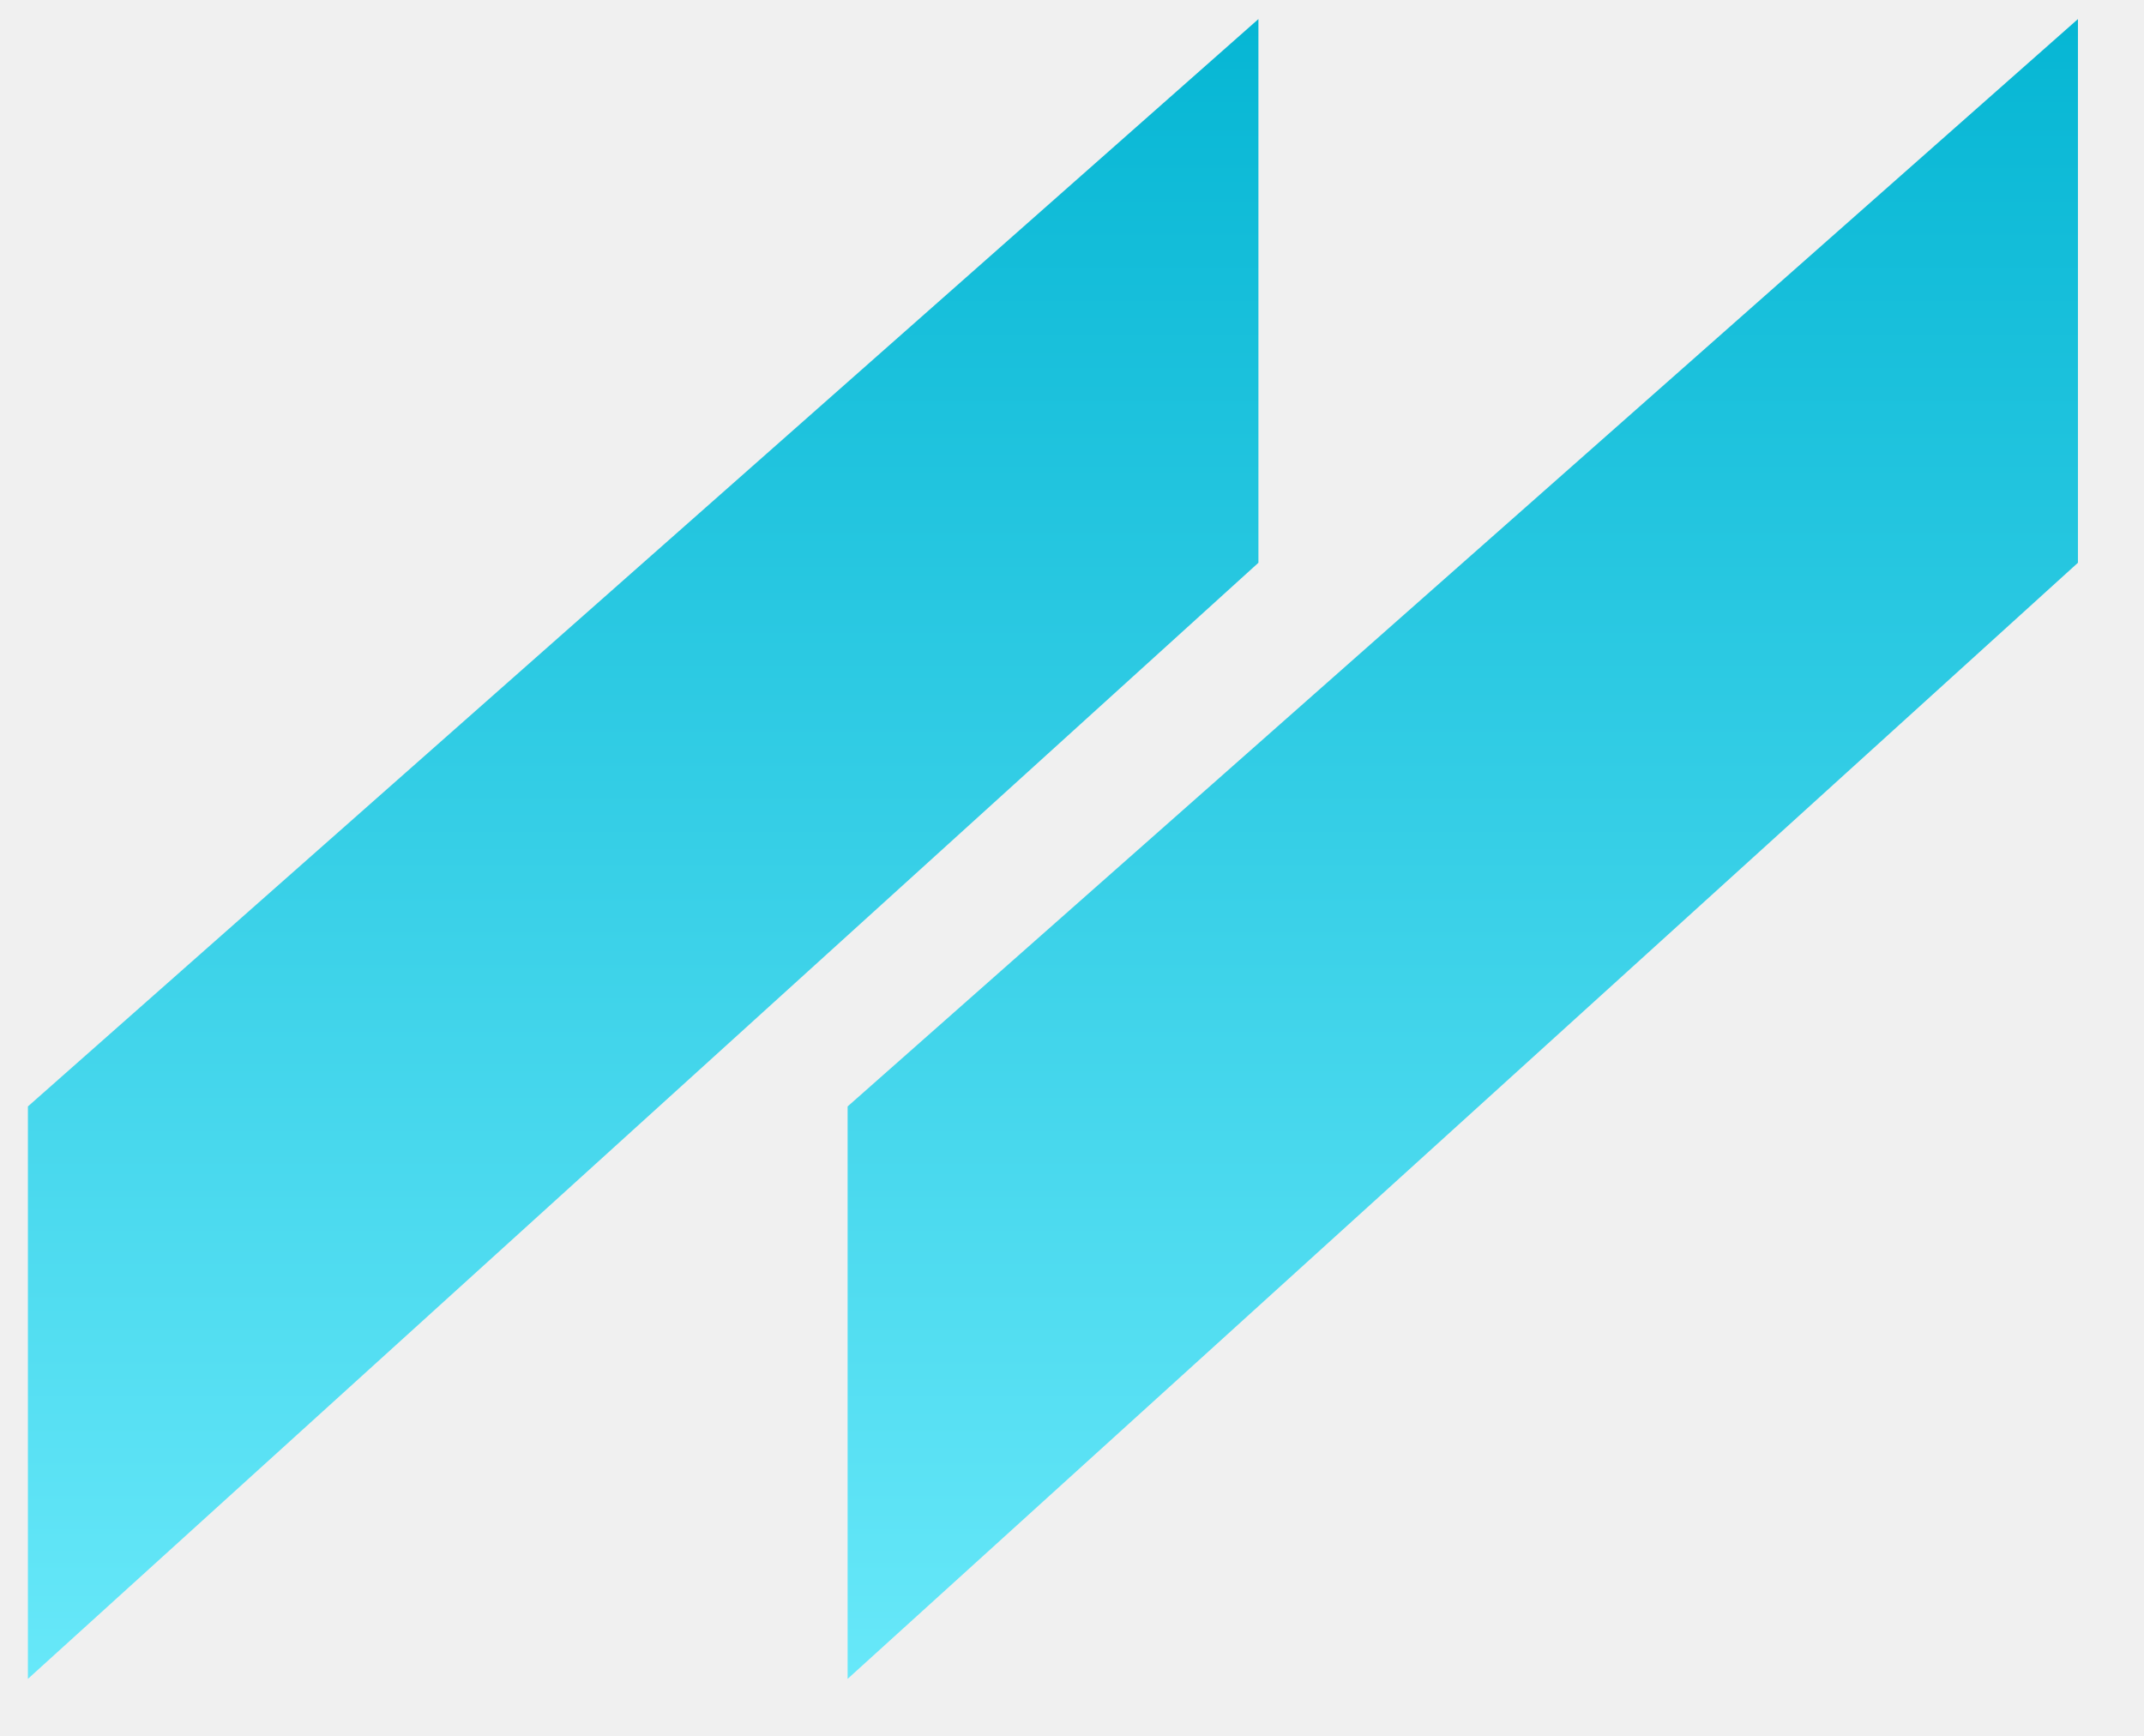
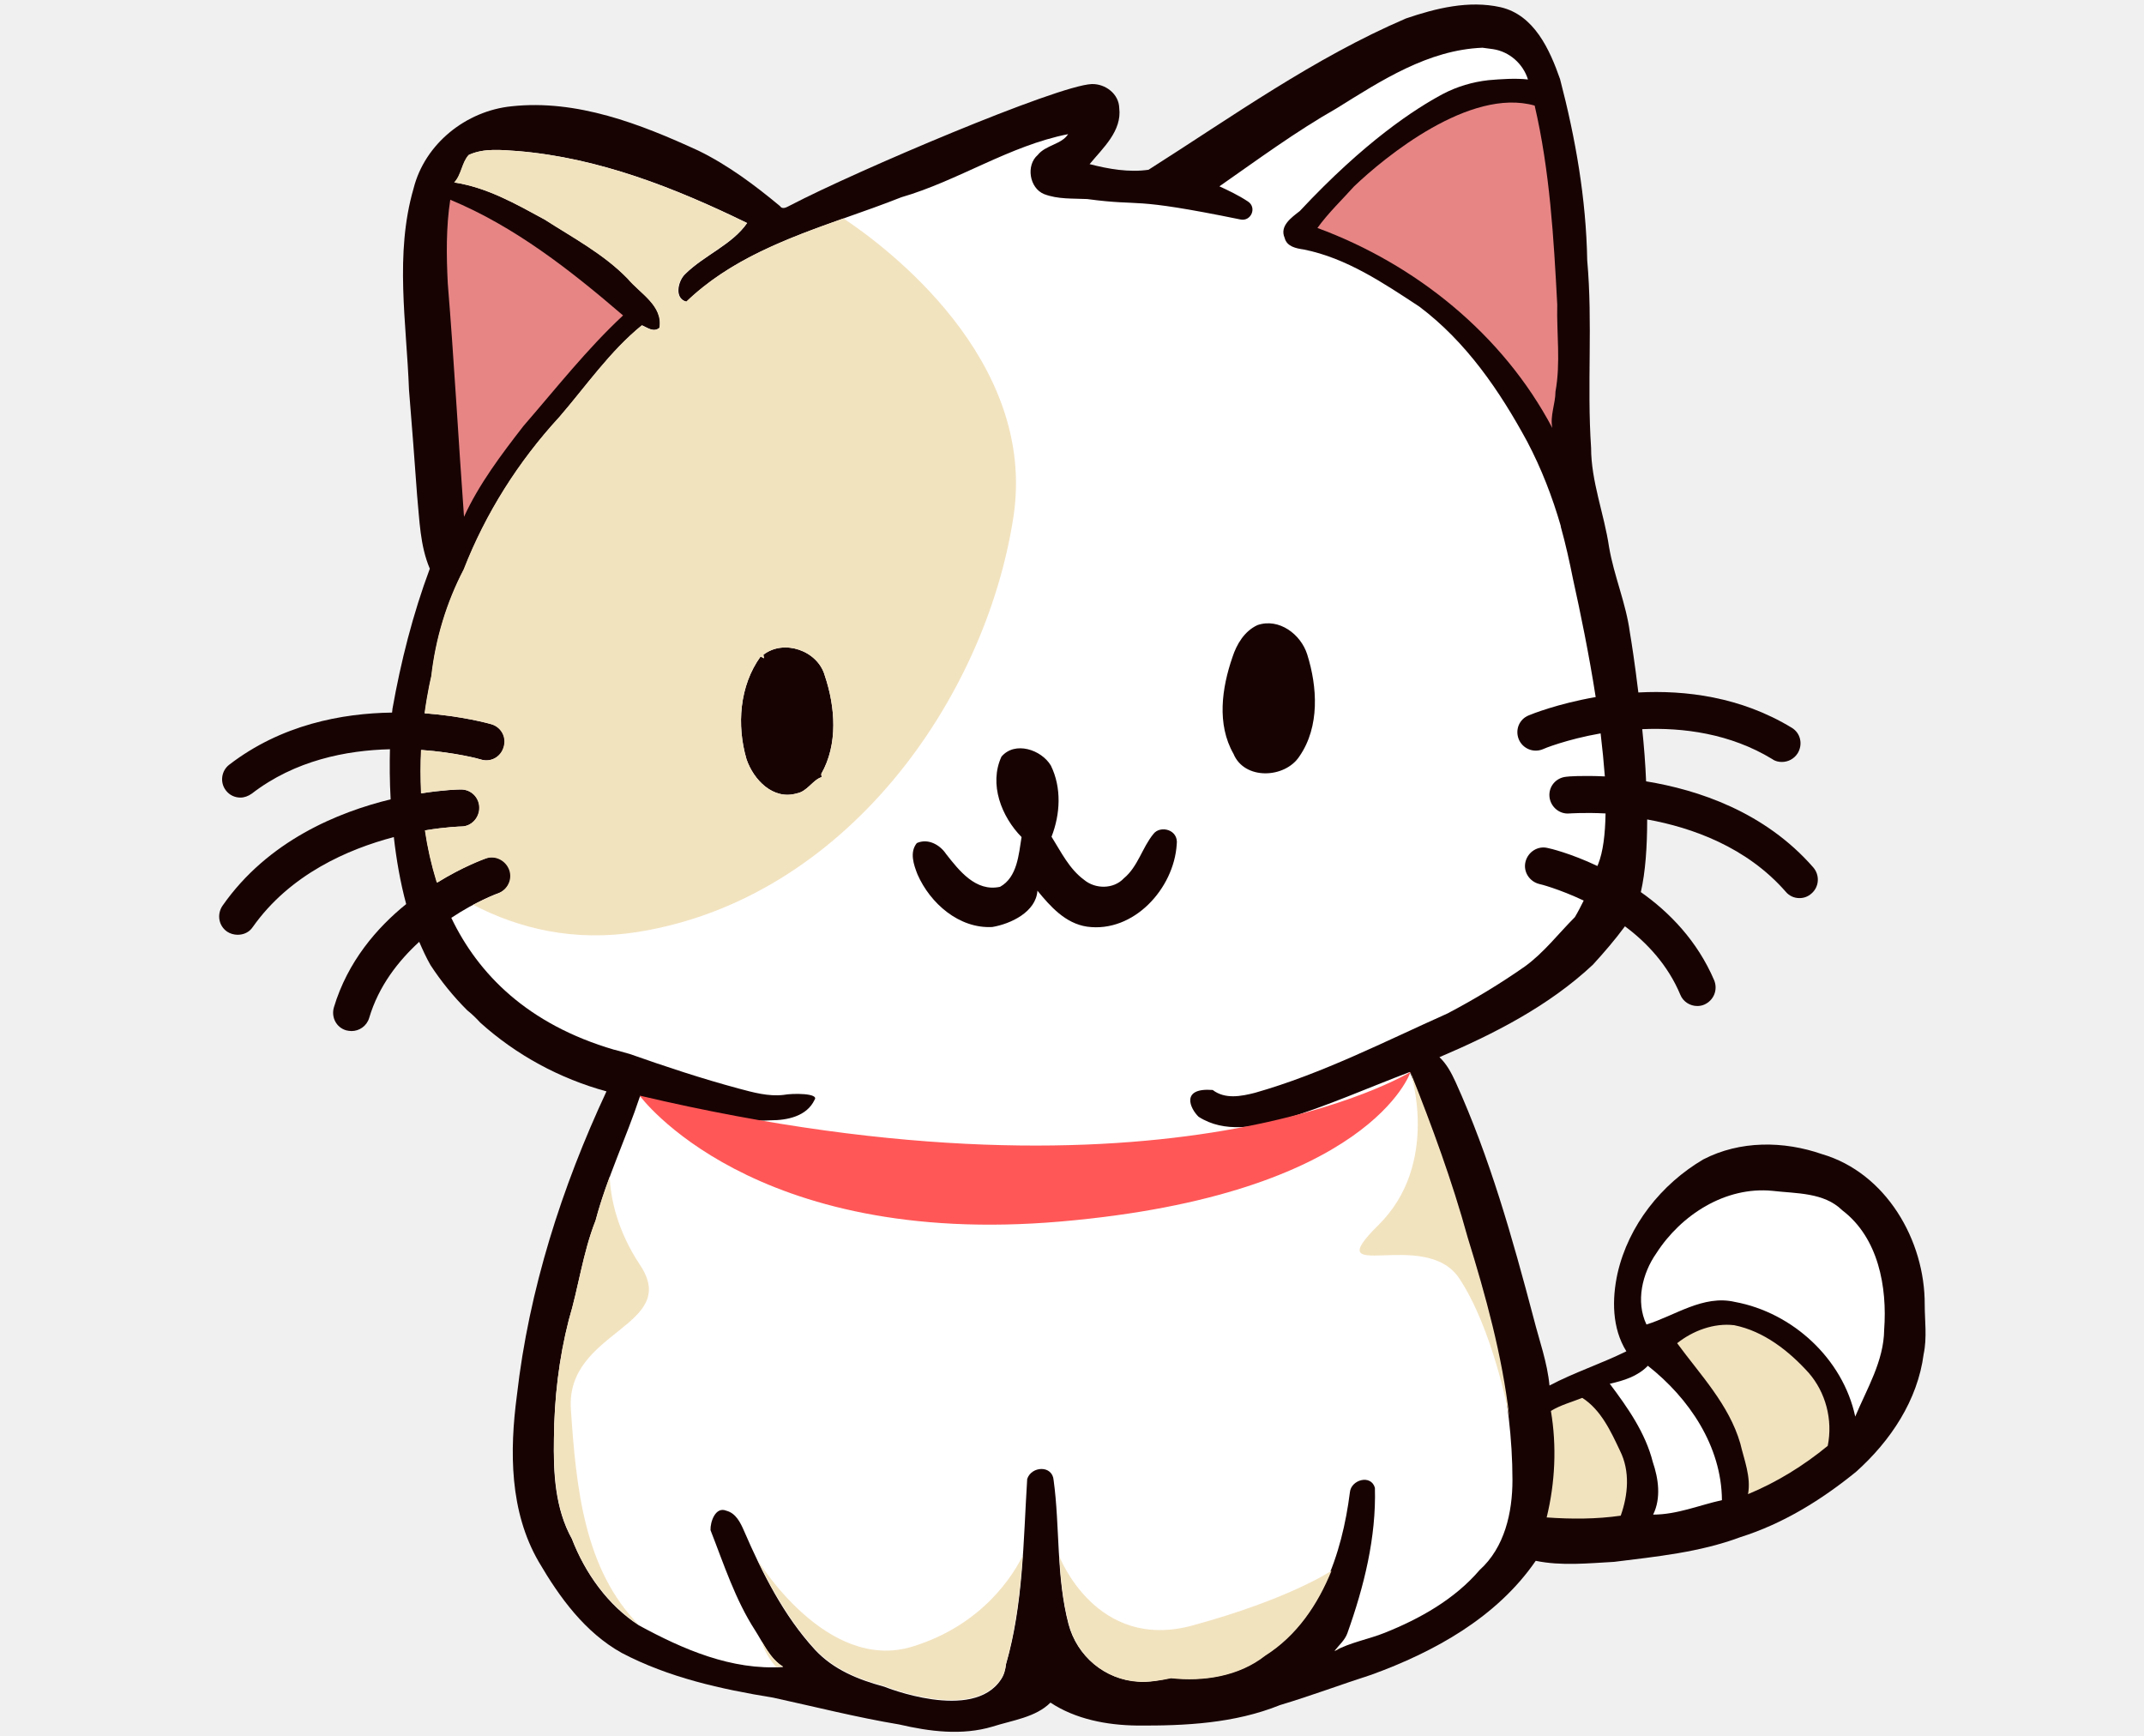
- <svg xmlns="http://www.w3.org/2000/svg" xmlns:xlink="http://www.w3.org/1999/xlink" version="1.1" preserveAspectRatio="xMidYMid meet" viewBox="344.564 330.278 111.737 91.218" width="53.87" height="43.61">
-   <defs>
-     <path d="M453.3 331.28L453.3 359.85L388.64 418.5L388.64 388.42L453.3 331.28Z" id="aFZf6T5ED" />
-     <linearGradient id="gradientb2ThqnP5Op" gradientUnits="userSpaceOnUse" x1="420.97" y1="331.28" x2="420.97" y2="418.5">
-       <stop style="stop-color: #06b6d4;stop-opacity: 1" offset="0%" />
-       <stop style="stop-color: #67e8f9;stop-opacity: 1" offset="100%" />
-     </linearGradient>
-     <path d="M410.23 331.28L410.23 359.85L345.56 418.5L345.56 388.42L410.23 331.28Z" id="a9fehgwfM" />
-     <linearGradient id="gradientk1wNV9Ostb" gradientUnits="userSpaceOnUse" x1="377.89" y1="331.28" x2="377.89" y2="418.5">
-       <stop style="stop-color: #06b6d4;stop-opacity: 1" offset="0%" />
-       <stop style="stop-color: #67e8f9;stop-opacity: 1" offset="100%" />
-     </linearGradient>
-   </defs>
-   <g>
-     <g>
-       <use xlink:href="#aFZf6T5ED" opacity="1" fill="url(#gradientb2ThqnP5Op)" />
-     </g>
-     <g>
-       <use xlink:href="#a9fehgwfM" opacity="1" fill="url(#gradientk1wNV9Ostb)" />
-     </g>
-   </g>
+ <svg xmlns="http://www.w3.org/2000/svg" width="53.87" height="43.61" zoomAndPan="magnify" viewBox="0 0 375 375" preserveAspectRatio="xMidYMid meet" version="1.0">
+   <path fill="#180303" d="M 371.504 292.531 C 370.211 302.516 364.344 311.277 356.953 317.906 C 349.484 324 341.102 329.184 331.883 332.078 C 323.121 335.355 313.75 336.27 304.605 337.41 C 298.969 337.715 293.254 338.324 287.691 337.184 C 279.309 349.375 265.824 356.84 252.184 361.793 C 245.555 363.926 239.078 366.363 232.449 368.344 C 222.621 372.309 211.953 372.84 201.516 372.766 C 195.039 372.688 188.258 371.395 182.848 367.812 C 179.648 371.012 174.621 371.621 170.352 372.992 C 163.723 374.973 156.715 374.059 150.16 372.535 C 141.02 371.012 132.027 368.727 122.961 366.746 C 111.684 364.918 100.332 362.402 90.199 357.07 C 82.273 352.648 76.789 345.105 72.293 337.41 C 65.969 326.516 65.969 313.484 67.566 301.449 C 70.16 278.664 77.246 256.492 86.922 235.77 C 76.863 233.027 67.414 227.922 59.645 220.91 C 58.883 220.074 57.969 219.16 56.824 218.242 C 53.852 215.273 51.188 211.996 48.902 208.492 C 47.984 206.891 47.223 205.215 46.461 203.461 C 41.969 207.578 37.699 212.988 35.645 219.922 C 35.109 221.672 33.508 222.738 31.832 222.738 C 31.453 222.738 31.07 222.664 30.691 222.586 C 28.559 221.977 27.414 219.77 28.023 217.633 C 30.996 207.73 37.32 200.414 43.645 195.309 C 42.348 190.508 41.512 185.559 40.977 180.832 C 31.148 183.422 18.574 188.832 10.5 200.262 C 9.738 201.406 8.52 201.938 7.223 201.938 C 6.461 201.938 5.621 201.711 4.938 201.254 C 3.109 199.957 2.727 197.52 3.945 195.691 C 13.773 181.594 29.016 175.422 40.289 172.68 C 40.062 168.641 40.062 164.984 40.137 161.859 C 30.766 162.09 19.641 164.223 10.27 171.461 C 9.508 171.996 8.672 172.301 7.832 172.301 C 6.613 172.301 5.469 171.766 4.707 170.777 C 3.336 169.023 3.719 166.508 5.395 165.215 C 16.672 156.527 29.777 154.09 40.594 153.938 C 40.672 153.402 40.672 153.176 40.672 153.176 C 42.5 142.887 45.09 132.68 48.75 122.852 C 46.613 117.82 46.539 112.336 46.004 107 C 45.473 99.383 44.863 91.84 44.254 84.219 C 43.719 69.742 41.129 54.887 45.242 40.715 C 47.68 31.035 56.598 23.949 66.426 22.961 C 80.52 21.438 94.234 26.77 106.809 32.559 C 113.207 35.684 119 40.027 124.41 44.523 C 125.02 45.438 126.086 44.598 126.77 44.293 C 140.637 37.055 184.297 18.465 191.762 18.16 C 194.734 18.082 197.629 20.293 197.707 23.34 C 198.316 28.293 194.203 31.949 191.305 35.457 C 195.422 36.523 199.84 37.285 204.031 36.676 C 222.164 25.168 239.766 12.52 259.652 3.988 C 266.129 1.777 273.215 0.027 280.07 1.551 C 287.387 3.227 290.738 10.77 292.949 17.094 C 296.301 29.895 298.586 43 298.816 56.258 C 300.035 69.742 298.738 83.23 299.652 96.715 C 299.652 104.031 302.473 110.965 303.539 118.203 C 304.605 124.449 307.195 130.316 308.035 136.641 C 308.34 138.395 309.102 143.27 309.863 149.594 C 319.996 149.059 331.961 150.508 343.008 157.215 C 344.914 158.355 345.445 160.793 344.305 162.699 C 343.543 163.918 342.246 164.605 340.875 164.605 C 340.188 164.605 339.426 164.453 338.816 163.996 C 329.676 158.434 319.465 157.137 310.703 157.52 C 311.082 161.176 311.387 164.984 311.539 168.793 C 322.742 170.625 337.141 175.348 347.656 187.387 C 349.102 189.062 348.949 191.578 347.273 193.023 C 346.512 193.711 345.598 194.016 344.684 194.016 C 343.543 194.016 342.477 193.559 341.711 192.645 C 333.254 182.965 321.445 178.777 311.77 177.023 C 311.77 182.965 311.387 188.453 310.398 192.719 C 316.57 197.062 322.59 203.234 326.246 211.77 C 327.082 213.824 326.168 216.109 324.113 217.023 C 323.578 217.254 323.047 217.328 322.59 217.328 C 321.062 217.328 319.539 216.414 318.93 214.891 C 316.266 208.492 311.691 203.613 306.969 200.109 C 304.836 203.004 302.473 205.75 300.035 208.414 C 290.512 217.328 278.699 223.348 266.891 228.379 C 268.492 229.902 269.48 231.805 270.395 233.789 C 277.785 250.094 282.664 267.465 287.234 284.762 C 288.453 289.562 290.207 294.363 290.664 299.312 C 295.996 296.496 301.863 294.59 307.273 291.922 C 304.148 286.895 304.148 280.648 305.367 275.086 C 307.73 264.723 314.816 255.809 323.883 250.473 C 331.809 246.359 341.254 246.438 349.562 249.332 C 363.352 253.371 371.809 267.922 371.734 281.867 C 371.734 285.219 372.266 288.953 371.504 292.531 Z M 371.504 292.531 " fill-opacity="1" fill-rule="nonzero" />
+   <path fill="#e78585" d="M 248.453 40.254 C 245.785 43.227 242.891 45.969 240.527 49.246 C 261.785 57.094 280.605 72.258 291.273 92.449 C 290.738 89.859 291.957 87.191 291.957 84.602 C 293.102 78.352 292.188 72.027 292.34 65.781 C 291.578 51.379 290.738 36.902 287.461 22.809 C 273.441 18.844 255.082 33.934 248.453 40.254 Z M 52.633 61.211 C 54.004 78.047 54.918 94.887 56.141 111.648 C 59.34 104.641 64.215 98.164 69.016 91.992 C 76.027 83.914 82.656 75.457 90.504 68.145 C 79.148 58.391 67.109 48.941 53.168 43.152 C 52.254 49.094 52.328 55.191 52.633 61.211 Z M 52.633 61.211 " fill-opacity="1" fill-rule="nonzero" />
+   <path fill="#ffffff" d="M 327.922 324.078 C 327.844 312.418 320.836 302.059 311.922 295.047 C 309.711 297.332 306.738 298.246 303.691 298.934 C 307.578 304.113 311.387 309.523 312.988 315.848 C 314.207 319.43 314.816 323.621 313.062 327.199 C 318.246 327.199 323.047 325.145 327.922 324.078 Z M 353.902 261.445 C 349.941 257.559 344 257.863 338.816 257.254 C 328.684 256.266 319.082 262.438 313.75 270.742 C 310.703 275.086 309.254 281.18 311.617 286.133 C 317.789 284.227 323.883 279.656 330.742 281.258 C 343.16 283.543 354.055 293.523 356.723 306.02 C 359.238 300 362.895 294.059 362.973 287.277 C 363.656 278.055 361.75 267.391 353.902 261.445 Z M 295.008 175.727 C 292.797 175.957 290.891 174.281 290.664 172.148 C 290.434 169.938 292.035 168.031 294.242 167.805 C 294.625 167.727 297.824 167.5 302.625 167.727 C 302.398 164.758 302.094 161.633 301.711 158.434 C 294.32 159.727 289.293 161.785 289.215 161.859 C 287.156 162.699 284.871 161.707 284.035 159.727 C 283.195 157.672 284.109 155.383 286.168 154.547 C 286.699 154.316 292.34 152.031 300.645 150.586 C 299.195 141.289 297.293 132.07 295.77 125.211 C 295.008 121.402 294.168 117.594 293.102 113.781 C 293.102 113.707 293.102 113.629 293.102 113.629 C 291.273 107.305 288.91 101.211 285.863 95.422 C 279.918 84.449 272.68 73.855 262.547 66.238 C 254.777 61.133 246.777 55.723 237.555 53.895 C 235.957 53.664 233.898 53.285 233.441 51.379 C 232.297 48.789 234.965 46.961 236.719 45.59 C 250.738 30.578 261.633 23.492 267.652 20.293 C 270.699 18.691 274.055 17.703 277.48 17.32 C 280.07 17.094 283.348 16.863 286.016 17.168 C 284.949 13.742 281.977 11.148 278.473 10.617 C 277.711 10.539 276.949 10.387 276.188 10.312 C 264.453 10.77 254.32 17.398 244.641 23.418 C 235.805 28.445 227.652 34.465 219.348 40.254 C 221.023 41.02 223.461 42.16 225.516 43.531 C 227.5 44.828 226.203 47.875 223.918 47.418 C 199.309 42.391 203.27 44.676 190.773 43 C 187.648 42.848 184.449 43.074 181.477 41.934 C 178.277 40.637 177.516 35.684 180.105 33.473 C 181.781 31.34 185.289 31.188 186.66 28.98 C 173.934 31.492 162.961 39.035 150.617 42.617 C 134.695 48.941 116.941 52.902 104.219 65.172 C 101.473 64.484 102.387 60.598 103.988 59.152 C 108.102 55.113 114.121 52.828 117.324 48.18 C 101.703 40.562 85.246 34.086 67.797 32.637 C 64.293 32.406 60.48 31.949 57.207 33.473 C 55.684 35.152 55.684 37.664 54.082 39.418 C 61.168 40.484 67.414 44.066 73.586 47.418 C 79.758 51.379 86.387 54.887 91.57 60.219 C 94.234 63.418 99.188 66.008 98.426 70.809 C 97.133 71.875 95.836 70.809 94.617 70.277 C 87.684 75.914 82.578 83.383 76.789 90.086 C 67.949 99.688 60.863 110.887 56.141 123.004 C 52.406 130.164 50.043 138.012 49.129 146.09 C 49.129 146.09 48.367 149.137 47.68 154.09 C 55.836 154.699 61.547 156.297 62.082 156.449 C 64.215 157.062 65.434 159.27 64.75 161.402 C 64.141 163.535 61.93 164.758 59.797 164.07 C 59.645 163.996 54.387 162.547 46.918 162.012 C 46.766 164.91 46.766 168.031 46.918 171.387 C 51.719 170.625 54.996 170.547 55.453 170.547 C 55.453 170.547 55.531 170.547 55.531 170.547 C 57.738 170.547 59.492 172.301 59.492 174.508 C 59.492 176.719 57.738 178.547 55.605 178.547 C 55.453 178.547 52.406 178.625 47.758 179.387 C 48.293 183.117 49.129 186.93 50.348 190.66 C 55.988 187.156 60.48 185.559 60.938 185.406 C 62.996 184.645 65.281 185.785 66.043 187.844 C 66.805 189.898 65.664 192.188 63.605 192.949 C 63.531 192.949 58.883 194.625 53.395 198.281 C 59.188 210.395 69.855 221.293 88.598 226.777 C 88.598 226.777 88.672 226.777 88.672 226.777 C 89.742 227.082 90.809 227.387 91.949 227.691 C 99.723 230.434 107.57 233.027 115.492 235.16 C 118.617 235.996 121.895 236.91 125.172 236.531 C 127.152 236.148 132.941 236.148 131.875 237.598 C 130.199 241.18 125.934 242.016 122.426 242.016 C 112.676 242.703 103.457 238.969 94.16 236.836 C 91.188 245.828 86.996 254.512 84.559 263.73 C 81.816 270.664 80.902 278.133 78.77 285.219 C 76.637 293.598 75.645 302.133 75.57 310.742 C 75.414 318.133 75.797 325.906 79.453 332.457 C 82.352 339.926 87.227 346.781 93.93 351.125 C 103.457 356.309 113.969 360.879 125.094 360.117 C 122.199 358.289 120.828 355.012 119.074 352.27 C 114.73 345.562 112.293 337.945 109.398 330.555 C 109.32 328.801 110.465 325.371 112.828 326.363 C 114.883 326.895 115.875 328.953 116.637 330.707 C 120.598 339.848 125.172 348.992 131.953 356.383 C 135.988 360.727 141.324 362.859 146.961 364.383 C 146.961 364.383 166.086 372.156 172.184 362.785 C 172.793 361.867 173.098 360.801 173.25 359.508 C 176.98 346.629 176.98 332.84 177.82 319.504 C 178.734 316.688 183.305 316.457 183.535 319.809 C 184.906 329.793 184.066 340.535 186.734 350.82 C 188.562 357.754 194.582 362.859 201.746 363.242 C 201.746 363.242 201.82 363.242 201.82 363.242 C 201.82 363.242 203.801 363.621 208.832 362.48 C 215.84 363.242 223.461 362.098 229.176 357.602 C 241.062 350.059 245.859 335.66 247.539 322.402 C 247.766 319.656 252.109 318.438 252.945 321.41 C 253.25 332.152 250.586 342.746 247.004 352.801 C 246.469 354.324 245.176 355.395 244.184 356.688 C 247.613 354.781 251.5 354.172 255.082 352.727 C 262.699 349.68 270.168 345.488 275.578 339.164 C 280.988 334.285 282.664 326.742 282.664 319.734 C 282.664 301.828 278.09 284.227 272.832 267.238 C 269.48 255.121 265.137 243.312 260.492 231.578 C 251.422 235.008 242.586 238.969 233.289 241.789 C 227.348 243.465 220.414 244.836 214.852 241.254 C 213.023 239.504 210.887 234.93 217.898 235.465 C 220.566 237.52 224.07 236.836 227.043 236.074 C 241.52 231.957 255.004 225.023 268.645 218.93 C 274.434 215.883 279.996 212.531 285.328 208.797 C 289.445 205.824 292.566 201.711 296.148 198.129 C 296.836 196.984 297.445 195.766 298.055 194.547 C 292.719 192.035 288.605 190.969 288.453 190.969 C 286.32 190.434 284.949 188.301 285.48 186.168 C 286.016 184.031 288.148 182.66 290.281 183.195 C 290.738 183.27 295.234 184.34 301.023 187.082 C 301.102 186.93 301.102 186.777 301.176 186.699 C 302.246 184.035 302.703 180.223 302.777 175.727 C 298.207 175.5 295.16 175.727 295.008 175.727 Z M 133.398 167.879 C 131.496 168.488 130.273 171.004 128.066 171.387 C 122.961 172.91 118.695 168.488 117.172 163.996 C 115.035 156.68 115.645 148.145 120.219 141.82 C 120.371 141.898 120.75 142.125 120.98 142.203 C 120.902 141.973 120.828 141.594 120.828 141.441 C 125.246 138.012 132.562 140.527 134.086 145.938 C 136.371 152.719 136.98 160.793 133.324 167.195 C 133.324 167.348 133.398 167.652 133.398 167.879 Z M 210.125 182.434 C 209.516 191.957 200.832 201.559 190.773 200.188 C 186.051 199.5 182.773 195.766 180.031 192.414 C 179.727 196.984 174.316 199.578 170.277 200.262 C 163.113 200.645 156.867 195.156 154.125 188.91 C 153.285 186.777 152.371 184.109 153.973 182.129 C 156.332 181.062 158.926 182.434 160.297 184.492 C 163.113 188.07 166.695 192.719 171.953 191.578 C 175.688 189.52 175.992 184.566 176.602 180.832 C 172.258 176.414 169.516 169.402 172.258 163.461 C 175.152 160.031 180.867 161.938 182.926 165.367 C 185.289 170.164 184.98 175.879 183.078 180.758 C 185.137 184.031 186.887 187.691 190.086 190.051 C 192.527 192.109 196.488 192.109 198.695 189.746 C 201.746 187.234 202.66 183.117 205.098 180.148 C 206.547 178.242 210.582 179.156 210.125 182.434 Z M 236.641 163.383 C 233.52 168.184 224.754 168.566 222.395 162.852 C 218.734 156.449 219.879 148.602 222.164 141.973 C 223.078 139.156 224.754 136.336 227.574 135.039 C 232.223 133.441 236.945 137.023 238.316 141.363 C 240.527 148.375 241.062 156.984 236.641 163.383 Z M 236.641 163.383 " fill-opacity="1" fill-rule="nonzero" />
+   <path fill="#ff5757" d="M 260.645 231.578 C 260.645 231.578 251.957 258.094 185.059 263.883 C 118.16 269.676 94.082 236.684 94.082 236.684 C 208.527 263.656 260.645 231.578 260.645 231.578 Z M 260.645 231.578 " fill-opacity="1" fill-rule="nonzero" />
+   <path fill="#f2e3bf" d="M 305.902 313.41 C 303.922 309.219 301.789 304.57 297.75 301.98 C 295.465 302.895 293.102 303.504 290.969 304.801 C 292.262 312.418 291.883 320.344 290.055 327.809 C 295.387 328.191 300.797 328.191 306.055 327.43 C 307.652 322.934 308.109 317.828 305.902 313.41 Z M 346.664 296.57 C 342.398 291.848 336.988 287.582 330.59 286.285 C 326.168 285.75 321.598 287.504 318.246 290.172 C 323.273 297.027 329.445 303.43 331.883 311.809 C 332.723 315.391 334.246 319.047 333.559 322.781 C 339.809 320.191 345.598 316.609 350.781 312.344 C 351.922 306.703 350.324 300.762 346.664 296.57 Z M 174.848 111.648 C 180.031 77.59 147.191 53.207 138.125 47.188 C 125.855 51.531 113.59 56.105 104.141 65.172 C 101.398 64.484 102.312 60.598 103.914 59.152 C 108.027 55.113 114.047 52.828 117.246 48.18 C 101.625 40.562 85.168 34.086 67.719 32.637 C 64.215 32.406 60.406 31.949 57.129 33.473 C 55.605 35.152 55.605 37.664 54.004 39.418 C 61.09 40.484 67.34 44.066 73.512 47.418 C 79.684 51.379 86.312 54.887 91.492 60.219 C 94.16 63.418 99.113 66.008 98.352 70.809 C 97.055 71.875 95.758 70.809 94.539 70.277 C 87.605 75.914 82.504 83.383 76.711 90.086 C 67.871 99.688 60.785 110.887 56.062 123.004 C 52.328 130.164 49.969 138.012 49.055 146.09 C 49.055 146.09 48.293 149.137 47.605 154.09 C 55.758 154.699 61.473 156.297 62.008 156.449 C 64.141 157.062 65.359 159.27 64.672 161.402 C 64.062 163.535 61.855 164.758 59.719 164.07 C 59.566 163.996 54.309 162.547 46.844 162.012 C 46.691 164.91 46.691 168.031 46.844 171.387 C 51.645 170.625 54.918 170.547 55.379 170.547 C 55.379 170.547 55.453 170.547 55.453 170.547 C 57.664 170.547 59.414 172.301 59.414 174.508 C 59.414 176.719 57.664 178.547 55.531 178.547 C 55.379 178.547 52.328 178.625 47.68 179.387 C 48.215 183.043 49.055 186.777 50.195 190.508 C 50.273 190.586 50.273 190.586 50.348 190.66 C 55.91 187.234 60.406 185.633 60.785 185.48 C 62.844 184.719 65.129 185.863 65.891 187.918 C 66.652 189.977 65.512 192.262 63.453 193.023 C 63.379 193.023 61.242 193.863 58.121 195.461 C 67.949 200.566 79.836 203.539 93.703 201.328 C 138.504 194.168 168.828 151.043 174.848 111.648 Z M 133.398 167.879 C 131.496 168.488 130.273 171.004 128.066 171.387 C 122.961 172.91 118.695 168.488 117.172 163.996 C 115.035 156.68 115.645 148.145 120.219 141.82 C 120.371 141.898 120.75 142.125 120.98 142.203 C 120.902 141.973 120.828 141.594 120.828 141.441 C 125.246 138.012 132.562 140.527 134.086 145.938 C 136.371 152.719 136.98 160.793 133.324 167.195 C 133.324 167.348 133.398 167.652 133.398 167.879 Z M 79.227 304.418 C 80.367 321.488 82.121 339.086 93.93 351.051 C 87.227 346.629 82.273 339.773 79.453 332.383 C 75.797 325.754 75.492 318.059 75.57 310.668 C 75.645 302.059 76.637 293.445 78.77 285.141 C 80.902 278.055 81.816 270.59 84.559 263.656 C 85.398 260.457 86.465 257.332 87.605 254.207 C 87.836 258.93 89.207 265.789 94.16 273.258 C 103.074 286.59 78.082 287.43 79.227 304.418 Z M 176.828 336.117 C 176.297 343.965 175.383 351.812 173.25 359.355 C 173.098 360.648 172.793 361.793 172.184 362.633 C 166.086 372.004 146.961 364.23 146.961 364.23 C 141.398 362.785 135.988 360.574 131.953 356.23 C 126.77 350.594 122.883 343.887 119.531 336.953 C 119.531 336.953 134.391 361.488 153.059 355.699 C 168.449 350.973 175 339.848 176.828 336.117 Z M 120.445 354.555 C 121.664 356.613 122.961 358.746 125.094 360.039 C 124.562 360.039 124.105 360.117 123.57 360.117 C 122.047 358.363 120.98 356.535 120.445 354.555 Z M 229.25 357.68 C 223.535 362.176 215.918 363.316 208.906 362.555 C 203.801 363.621 201.898 363.316 201.898 363.316 C 201.898 363.316 201.82 363.316 201.82 363.316 C 194.66 362.859 188.641 357.832 186.812 350.898 C 185.516 346.02 185.059 341.145 184.754 336.191 C 184.754 336.191 192.68 356.918 213.633 351.125 C 234.586 345.41 243.574 339.316 243.574 339.316 C 240.605 346.629 236.109 353.336 229.25 357.68 Z M 245.023 355.852 C 244.945 356.004 244.945 356.23 244.871 356.383 C 244.719 356.461 244.488 356.535 244.336 356.688 C 244.566 356.383 244.793 356.156 245.023 355.852 Z M 281.977 306.02 C 281.824 305.258 278.395 287.047 271.156 276.152 C 263.766 265.027 240.301 277.902 253.711 264.645 C 267.117 251.387 260.645 231.652 260.645 231.652 C 265.289 243.312 269.633 255.121 272.984 267.312 C 276.871 279.883 280.453 292.836 281.977 306.02 Z M 281.977 306.02 " fill-opacity="1" fill-rule="nonzero" />
</svg>
